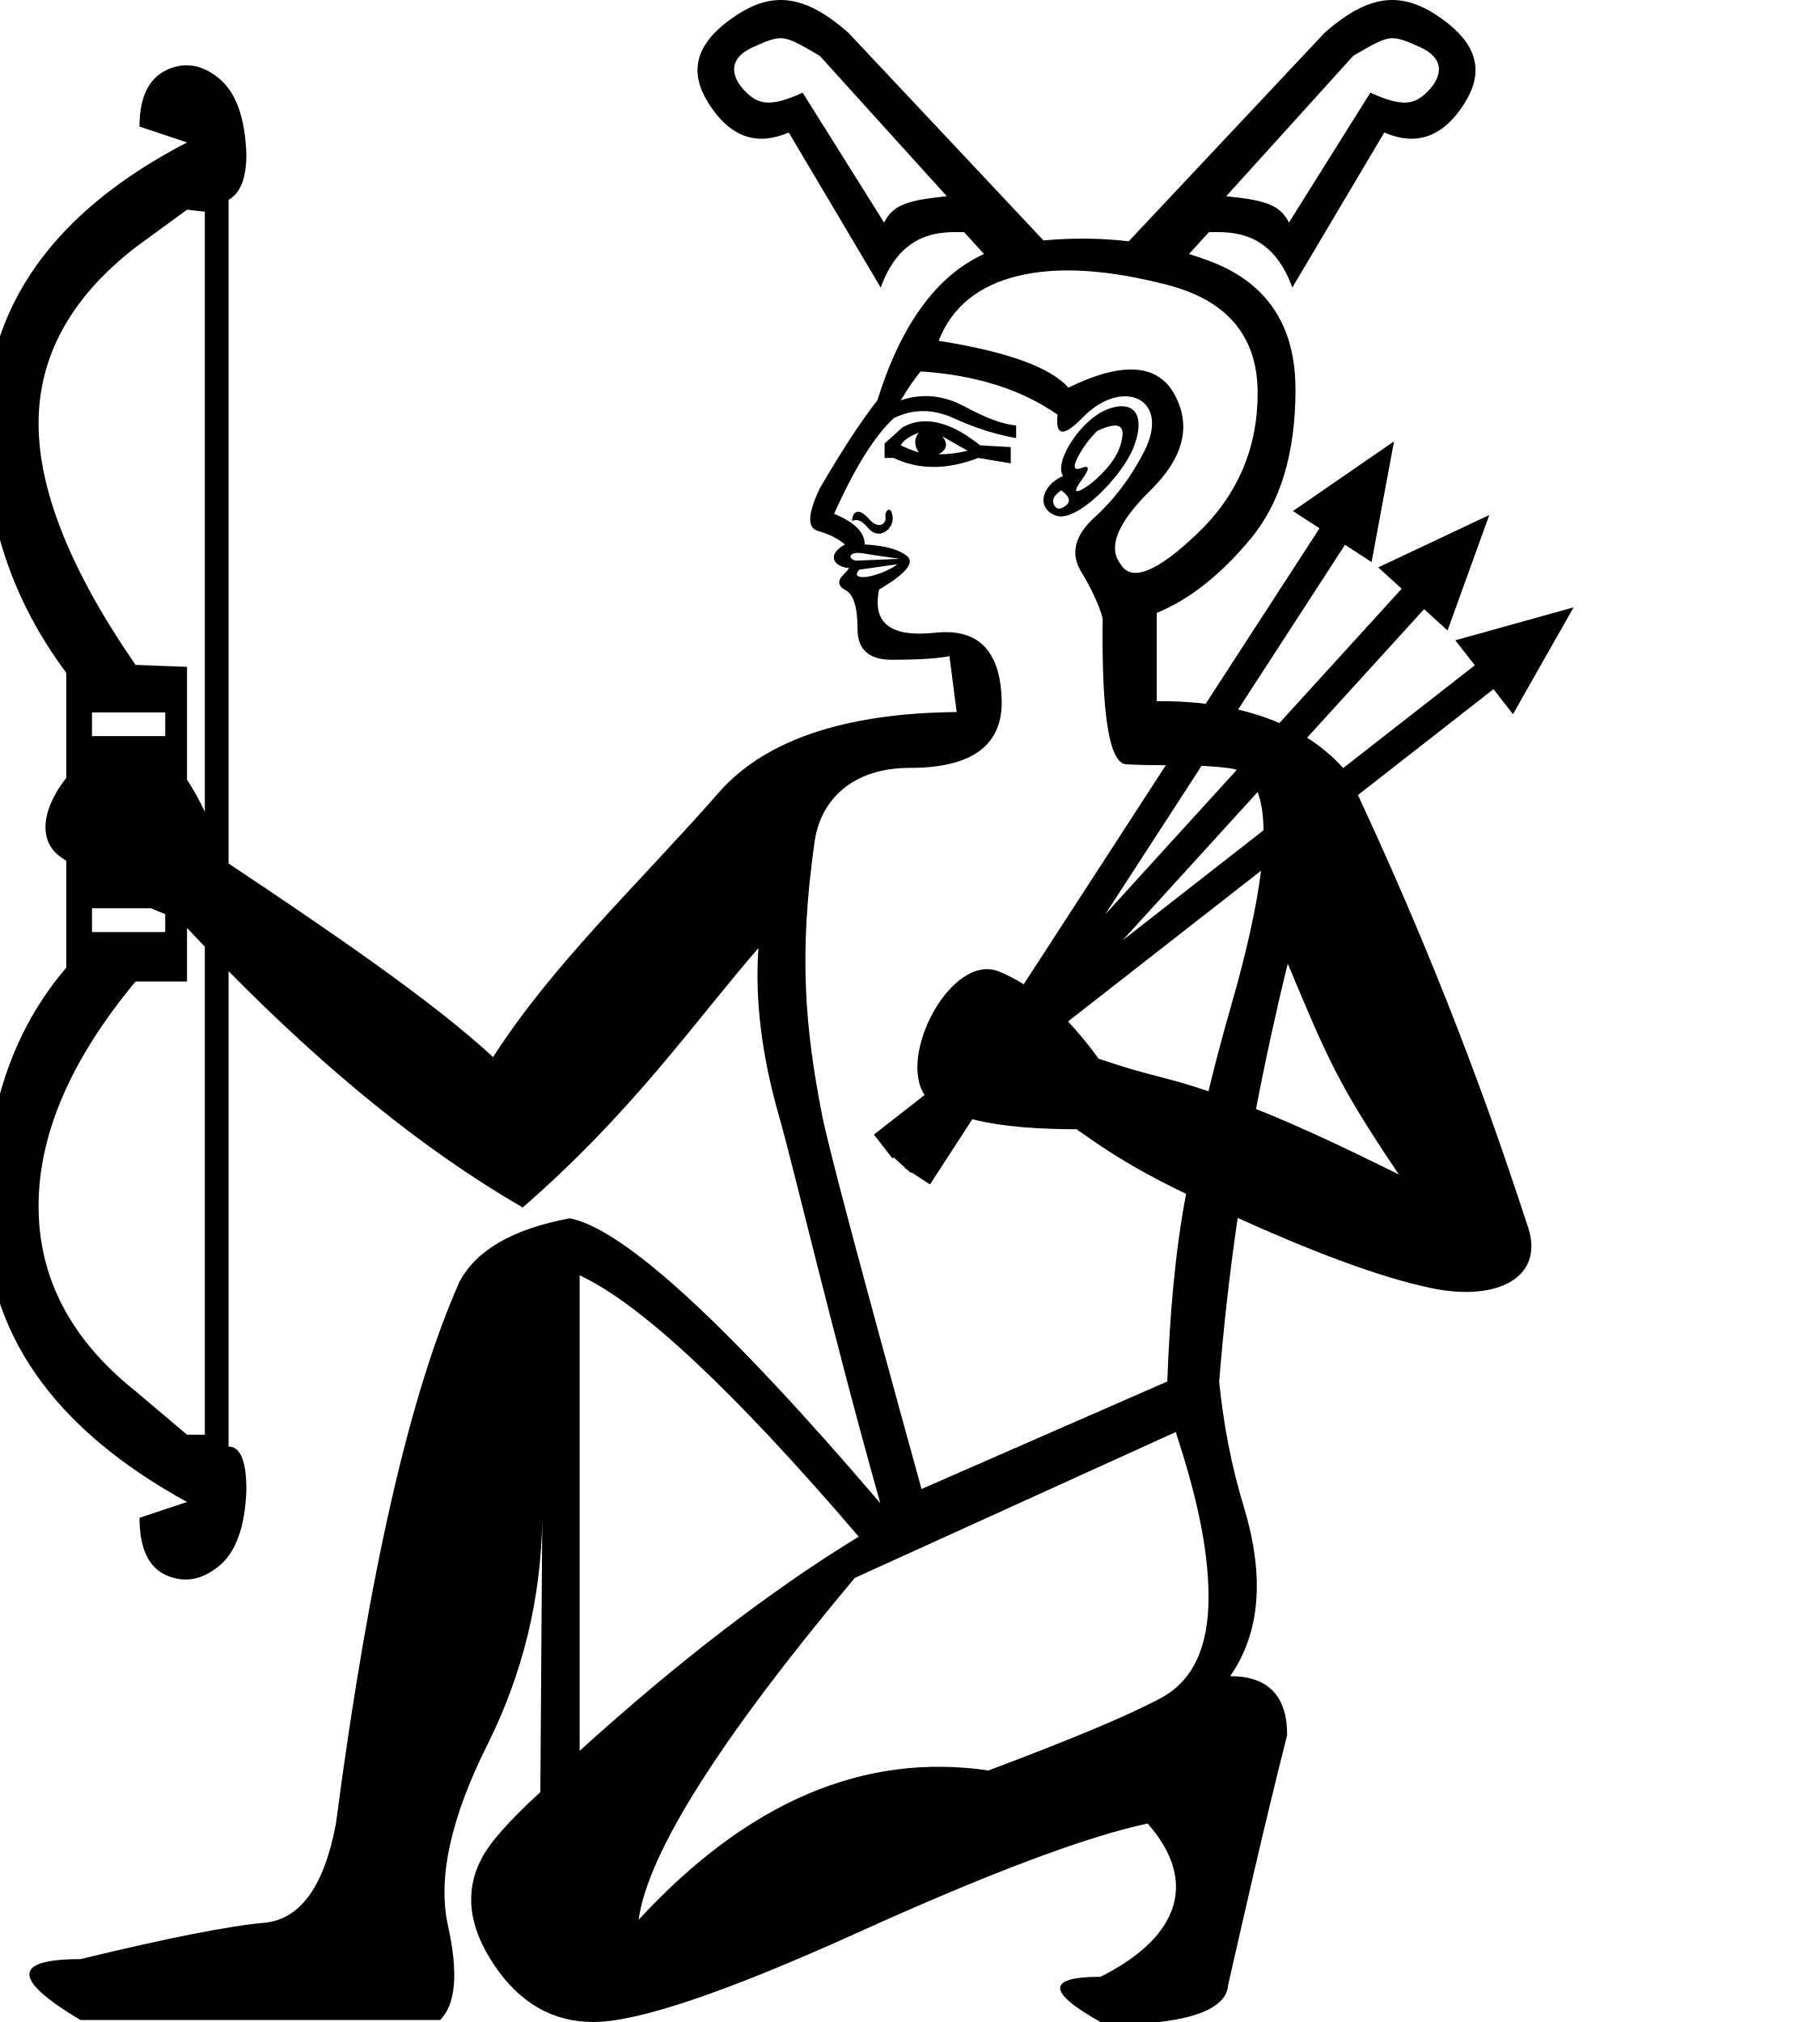
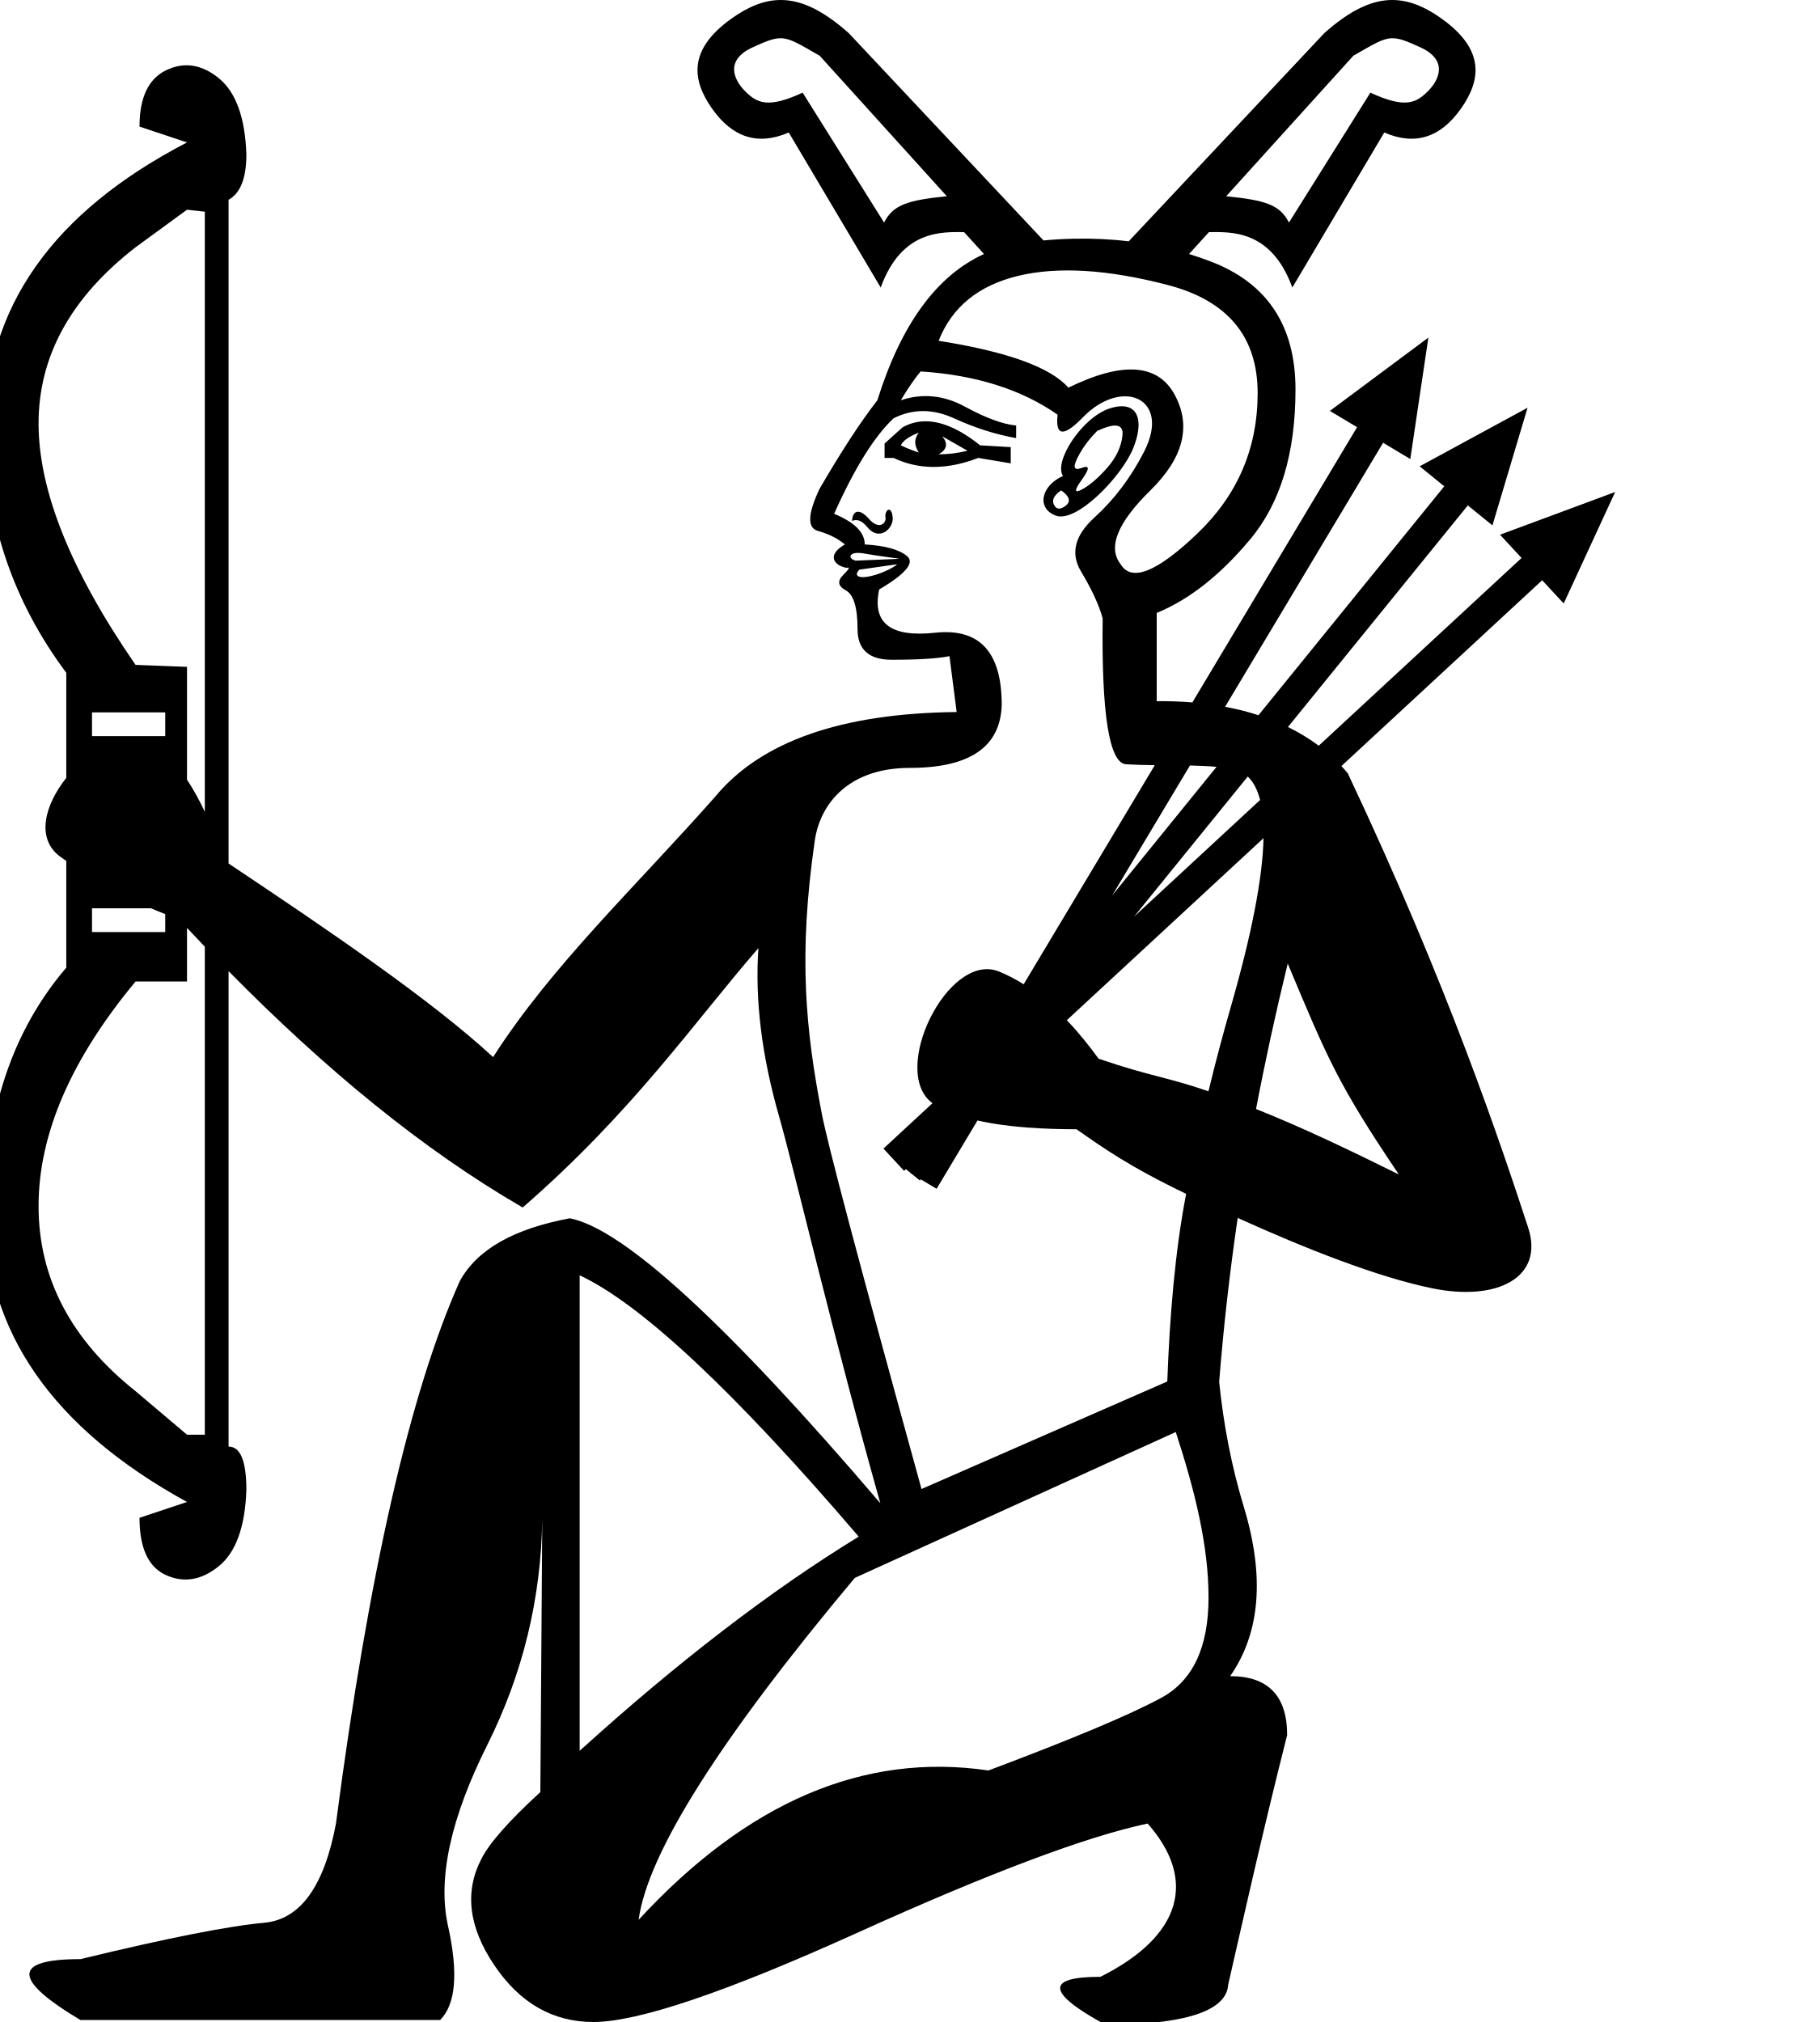
<svg xmlns="http://www.w3.org/2000/svg" width="900" height="1000" id="svg1333" version="1.1">
  <defs id="defs1338">
    <marker style="overflow:visible" id="Triangle" refX="0" refY="0" orient="auto-start-reverse" markerWidth="1" markerHeight="1" viewBox="0 0 1 1">
      <path transform="scale(0.5)" style="fill:context-stroke;fill-rule:evenodd;stroke:context-stroke;stroke-width:1pt" d="M 5.77,0 -2.88,5 V -5 Z" id="path135" />
    </marker>
  </defs>
-   <path id="path16" style="fill:#000000;stroke:none;stroke-width:1" d="m 385.973,0 c -8.083,0.032 -15.998,3.249 -24.502,9.371 -20.952,15.084 -19.543,29.884 -9.361,44.334 10.181,14.45 22.826,18.391 37.932,11.822 l 45.471,76.67 c 10.509,-28.9 30.72,-27.408 41.229,-27.408 l 9.854,10.838 c -23.418,10.666 -40.995,34.775 -52.73,72.328 -8.318,10.695 -17.825,25.253 -28.52,43.672 -5.942,12.477 -6.24,19.458 -0.893,20.943 5.347,1.485 9.804,3.715 13.369,6.686 -9.331,5.332 -5.281,10.555 0.891,11.584 1.782,-0.594 1.189,0.596 -1.781,3.566 -2.971,2.971 -2.526,5.495 1.336,7.574 3.862,2.08 5.793,8.467 5.793,19.162 0,10.101 5.645,15.15 16.934,15.15 13.071,0 22.578,-0.593 28.52,-1.781 l 3.564,27.629 c -57.039,0.594 -96.848,14.555 -119.426,41.887 -39.275,44.461 -80.856,83.517 -109.807,128.771 -30.367,-28.079 -80.917,-62.443 -130.814,-95.746 V 98.822 C 118.902,95.56 121.838,88.057 121.838,76.312 121.185,58.043 116.619,45.482 108.137,38.631 99.654,31.78 91.008,30.476 82.199,34.717 73.391,38.958 68.986,48.255 68.986,62.609 l 23.49,7.83 C 25.924,105.021 -7.354,152.325 -7.354,212.354 c 0,44.369 13.375,84.496 40.127,120.383 v 51.986 c -10.501,13.219 -15.086,29.591 -3.395,38.664 1.126,0.804 2.257,1.601 3.395,2.389 v 52.791 c -26.752,31.319 -40.127,71.445 -40.127,120.381 0,59.376 33.277,107.334 99.83,143.873 l -23.49,7.83 c 0,15.007 4.404,24.468 13.213,28.383 8.808,3.915 17.455,2.447 25.938,-4.404 8.482,-6.851 13.049,-19.412 13.701,-37.682 0,-14.355 -2.936,-21.531 -8.809,-21.531 v -235.121 c 47.811,48.506 95.975,88.251 145.443,116.881 54.629,-47.466 85.078,-92.04 116.568,-128.283 -1.782,25.549 1.635,53.325 10.25,83.33 7.09,24.694 26.648,108.368 50.037,191.215 C 359.529,654.678 308.346,607.707 281.783,602.523 c -27.859,5.183 -46.001,15.548 -54.424,31.098 -24.62,55.07 -45.028,144.479 -61.225,268.225 -5.831,31.098 -17.656,47.457 -35.473,49.076 -17.817,1.62 -48.103,7.614 -90.863,17.98 -33.69,0 -33.69,10.041 0,30.125 H 217.643 c 7.775,-7.775 9.07,-23.323 3.887,-46.646 -5.183,-23.324 1.297,-53.127 19.438,-89.408 17.571,-35.141 26.631,-72.409 27.184,-111.805 l -0.945,135.129 c -15.549,14.253 -25.269,25.266 -29.156,33.041 -8.422,16.197 -6.315,33.69 6.318,52.479 12.634,18.789 28.994,28.184 49.078,28.184 22.028,0 65.597,-14.74 130.709,-44.219 65.112,-29.479 112.895,-47.457 143.346,-53.936 24.62,27.859 16.844,55.718 -23.324,75.803 -26.563,0 -26.563,7.45 0,22.352 h 29.154 c 22.028,-2.592 33.366,-8.747 34.014,-18.465 7.127,-31.098 16.845,-74.831 29.154,-123.422 0,-19.437 -9.395,-29.154 -28.184,-29.154 14.901,-21.38 17.171,-49.24 6.805,-83.578 -6.207,-20.395 -10.108,-41.135 -12.234,-61.973 2.195,-27.528 5.198,-54.015 9.158,-81.072 33.637,15.231 69.156,29.26 96.205,34.814 31.991,6.57 55.565,-5.249 47.406,-30.133 C 743.101,568.73 718.219,493.54 671.516,393.188 l 67.02,-52.348 9.646,12.35 29.965,-52.809 -58.492,16.287 9.646,12.35 -65.07,50.826 c -5.406,-5.996 -11.452,-10.943 -17.865,-15.014 l 57.865,-63.57 11.59,10.549 20.641,-57.1 -54.912,25.904 11.59,10.549 -60.477,66.438 c -6.715,-2.913 -13.605,-5.087 -20.41,-6.691 l 52.852,-81.473 13.146,8.529 11.104,-59.693 -49.982,34.473 13.148,8.529 -56.301,86.791 c -8.84,-1.089 -17.132,-1.372 -24.215,-1.273 v -43.67 c 16.042,-6.536 31.492,-18.716 46.346,-36.541 14.854,-17.825 22.279,-42.482 22.279,-73.973 0,-31.49 -13.961,-52.583 -41.887,-63.277 -3.541,-1.356 -7.128,-2.591 -10.76,-3.703 l 9.854,-10.838 c 10.509,0 30.72,-1.492 41.229,27.408 l 45.471,-76.67 c 15.106,6.569 27.75,2.628 37.932,-11.822 C 732.648,39.255 734.058,24.455 713.105,9.371 693.669,-4.622 677.31,-3.437 654.979,16.268 L 558.146,119.348 c -8.768,-1.057 -17.767,-1.489 -27,-1.297 -4.977,0.103 -10.021,0.389 -15.133,0.855 L 419.598,16.268 C 407.036,5.184 396.366,-0.041 385.973,0 Z m 0.326,18.914 c 4.658,0.126 9.059,2.937 19.035,8.648 l 62.885,69.494 c -19.703,1.969 -26.599,4.325 -31.037,13.014 L 396.914,45.824 c -17.08,7.882 -22.508,5.226 -28.42,-0.686 -5.912,-5.911 -9.909,-15.525 3.727,-21.746 6.677,-3.049 10.455,-4.576 14.078,-4.479 z m 301.979,0 c 3.623,-0.098 7.401,1.43 14.078,4.479 13.636,6.221 9.638,15.835 3.727,21.746 -5.912,5.911 -11.34,8.567 -28.42,0.686 L 637.395,110.07 C 632.956,101.382 626.061,99.025 606.357,97.057 L 669.242,27.562 c 9.976,-5.711 14.377,-8.523 19.035,-8.648 z m -595.801,84.801 8.809,0.98 V 401.5 c -2.563,-5.506 -5.488,-10.874 -8.809,-15.908 v -55.791 l -25.447,-0.979 c -31.972,-46.326 -47.957,-86.128 -47.957,-119.404 0,-33.276 15.986,-62.313 47.957,-87.107 z m 444.1,30.295 c 12.329,0.743 25.921,3.046 40.775,6.908 29.708,7.724 44.561,25.547 44.561,53.473 0,27.331 -9.951,50.503 -29.855,69.516 -19.904,19.013 -32.532,24.065 -37.879,15.152 -6.536,-8.318 -1.632,-20.499 14.707,-36.541 16.339,-16.042 20.349,-31.788 12.031,-47.236 -8.318,-15.448 -25.845,-16.636 -52.582,-3.564 -8.912,-10.101 -30.303,-17.824 -64.17,-23.172 6.536,-16.636 19.608,-27.331 39.215,-32.084 9.804,-2.377 20.868,-3.194 33.197,-2.451 z m -81.324,49.686 c 27.331,1.782 49.91,8.913 67.734,21.391 -1.188,10.695 2.972,11.14 12.479,1.336 19.308,-19.912 43.906,-9.659 30.301,16.934 -6.536,12.774 -14.704,23.619 -24.508,32.531 -9.804,8.912 -12.033,17.824 -6.686,26.736 5.347,8.912 8.913,16.638 10.695,23.174 -0.594,47.533 3.266,71.593 11.584,72.188 6.53,0.388 13.091,0.436 19.65,0.473 l -70.271,108.328 c -3.922,-2.462 -8.015,-4.604 -12.283,-6.34 -23.305,-9.321 -50.112,41.211 -36.725,61.094 l -25.076,19.586 9.234,11.82 0.633,-0.494 5.436,4.949 -0.133,0.205 1.244,0.807 1.854,1.688 0.277,-0.305 9.209,5.973 20.916,-32.242 c 15.865,4.013 34.709,4.919 51.533,4.957 12.982,9.098 25.8,18.296 54.201,31.945 -5.536,28.586 -8.173,61.282 -9.318,92.799 l -121.537,53.184 C 423.491,619.663 409.245,565.705 406.322,550.482 c -7.846,-40.866 -11.7,-77.576 -3.412,-134.701 2.735,-18.853 17.288,-36.014 46.996,-36.014 29.708,0 44.857,-10.398 45.451,-31.193 0,-26.143 -10.991,-38.025 -32.975,-35.648 -21.984,2.377 -31.194,-4.752 -27.629,-21.389 13.072,-7.724 17.676,-13.222 13.814,-16.49 -3.862,-3.268 -10.845,-5.197 -20.945,-5.791 0,-5.942 -5.05,-10.993 -15.15,-15.152 10.101,-22.578 19.904,-38.322 29.41,-47.234 9.506,-4.753 19.46,-4.753 29.857,0 10.398,4.753 20.647,8.02 30.748,9.803 v -6.24 c -6.536,-0.594 -15.003,-3.713 -25.4,-9.357 -10.398,-5.644 -20.944,-6.684 -31.639,-3.119 3.565,-5.942 6.832,-10.695 9.803,-14.26 z m 100.225,17.236 c -1.863,-0.107 -4.077,0.216 -6.645,1.033 -13.644,4.341 -27.931,26.286 -23.172,33.424 -10.841,4.818 -13.279,15.965 -3.566,19.607 10.25,3.844 32.721,-19.412 38.324,-33.422 4.648,-11.62 3.134,-20.179 -4.941,-20.643 z m -98.502,7.434 c -3.748,0.116 -7.293,1.102 -10.635,2.959 l -8.914,8.021 v 7.129 h 4.457 c 12.477,5.942 26.441,5.942 41.889,0 l 16.043,2.674 v -8.02 l -15.15,-0.893 c -10.212,-8.17 -19.443,-12.126 -27.689,-11.871 z m 94.588,2.098 c 2.674,0.073 3.842,1.698 3.508,4.873 -0.594,5.645 -3.12,10.993 -7.576,16.043 -4.456,5.05 -8.615,8.614 -12.477,10.693 -3.862,2.08 -3.862,0.445 0,-4.902 3.862,-5.348 3.862,-7.276 0,-5.791 -3.862,1.485 -4.603,-0.151 -2.227,-4.904 2.377,-4.753 5.644,-9.208 9.803,-13.367 3.899,-1.82 6.889,-2.701 8.969,-2.645 z m -97.203,3.535 c -2.377,2.971 -2.377,6.24 0,9.805 -3.565,-1.188 -6.534,-2.378 -8.91,-3.566 1.188,-2.377 4.157,-4.456 8.91,-6.238 z m 11.588,1.783 12.477,7.131 c -4.753,1.188 -9.506,1.781 -14.26,1.781 4.16,-2.377 4.754,-5.347 1.783,-8.912 z m 58.82,26.736 c 4.159,2.971 4.904,5.497 2.23,7.576 -2.674,2.08 -4.607,1.931 -5.795,-0.445 -1.188,-2.377 -3.7e-4,-4.754 3.564,-7.131 z m -85.15,9.559 c -1.049,-0.028 -2.073,1.848 -1.744,3.811 0.51,3.06 -3.335,6.246 -8.021,0.891 -5.717,-6.534 -8.467,-3.234 -8.467,0.893 2.377,-1.188 4.901,-0.149 7.574,3.119 5.889,7.198 13.022,0.505 12.479,-4.902 -0.276,-2.755 -1.055,-3.79 -1.82,-3.811 z m -14.877,21.363 c 2.023,0.059 4.298,0.758 14.025,2.055 4.456,0.594 6.385,0.891 5.791,0.891 l -21.389,0.891 c -3.908,-0.978 -3.46,-3.983 1.572,-3.836 z m 18.926,5.619 c -1.911,1.91 -9.738,5.569 -15.15,6.238 -5.456,0.675 -5.635,-1.496 -3.566,-3.564 z M 45.498,352.311 h 36.213 v 11.744 H 45.498 Z m 548.68,26.461 c 4.758,0.208 9.5,0.569 14.213,1.209 1.13,0.153 2.201,0.405 3.215,0.754 l -65.08,71.496 z m 27.715,12.943 c 1.861,4.834 2.845,11.134 2.949,18.895 l -69.719,54.459 z m 1.691,38.912 c -2.186,17.879 -7.201,40.45 -15.039,67.676 -3.892,13.52 -7.546,27.322 -10.961,41.406 -21.076,-7.273 -27.68,-7.062 -54.324,-16.113 -4.549,-6.285 -9.584,-12.568 -15.113,-18.422 z M 45.498,449.203 h 29.166 c 2.331,0.999 4.68,1.955 7.047,2.867 v 8.879 H 45.498 Z m 46.979,9.688 c 2.935,3.135 5.871,6.236 8.809,9.307 v 241.346 H 92.477 L 67.029,688.012 c -31.972,-25.447 -47.957,-55.95 -47.957,-91.51 0,-35.56 15.986,-72.59 47.957,-111.086 h 25.447 z m 544.311,17.641 c 19.678,46.938 24.811,59.649 54.953,104.311 -25.377,-12.537 -47.496,-23.143 -70.621,-32.371 4.501,-23.652 9.712,-47.533 15.668,-71.939 z M 286.641,630.707 c 30.451,14.253 76.451,57.337 138,129.252 -43.408,26.563 -89.409,61.874 -138,105.93 z m 294.783,77.512 c 9.718,29.803 16.201,56.6 16.201,81.867 0,24.62 -7.775,41.14 -23.324,49.562 -15.549,8.423 -44.055,20.408 -85.52,35.957 -61.549,-9.07 -119.212,15.55 -172.986,73.859 4.535,-33.042 40.17,-89.408 106.902,-169.098 z" />
+   <path id="path16" style="fill:#000000;stroke:none;stroke-width:1" d="M 385.973 0 C 377.889 0.032 369.974 3.249 361.471 9.371 C 340.519 24.455 341.928 39.255 352.109 53.705 C 362.291 68.155 374.935 72.096 390.041 65.527 L 435.512 142.197 C 446.02 113.297 466.231 114.789 476.74 114.789 L 486.594 125.627 C 463.176 136.292 445.599 160.402 433.863 197.955 C 425.545 208.65 416.039 223.208 405.344 241.627 C 399.402 254.104 399.104 261.085 404.451 262.57 C 409.799 264.056 414.255 266.285 417.82 269.256 C 408.489 274.588 412.539 279.811 418.711 280.84 C 420.493 280.246 419.9 281.435 416.93 284.406 C 413.959 287.377 414.404 289.901 418.266 291.98 C 422.128 294.06 424.059 300.448 424.059 311.143 C 424.059 321.243 429.703 326.293 440.992 326.293 C 454.064 326.293 463.57 325.7 469.512 324.512 L 473.076 352.141 C 416.037 352.735 376.228 366.696 353.65 394.027 C 314.376 438.489 272.794 477.544 243.844 522.799 C 213.477 494.72 162.927 460.355 113.029 427.053 L 113.029 98.822 C 118.902 95.56 121.838 88.057 121.838 76.312 C 121.185 58.043 116.619 45.482 108.137 38.631 C 99.654 31.78 91.008 30.476 82.199 34.717 C 73.391 38.958 68.986 48.255 68.986 62.609 L 92.477 70.439 C 25.924 105.021 -7.354 152.325 -7.354 212.354 C -7.354 256.722 6.022 296.85 32.773 332.736 L 32.773 384.723 C 22.272 397.941 17.688 414.314 29.379 423.387 C 30.505 424.191 31.636 424.988 32.773 425.775 L 32.773 478.566 C 6.022 509.885 -7.354 550.011 -7.354 598.947 C -7.354 658.323 25.924 706.281 92.477 742.82 L 68.986 750.65 C 68.986 765.657 73.391 775.118 82.199 779.033 C 91.008 782.948 99.654 781.48 108.137 774.629 C 116.619 767.778 121.185 755.217 121.838 736.947 C 121.838 722.593 118.902 715.416 113.029 715.416 L 113.029 480.295 C 160.84 528.801 209.004 568.546 258.473 597.176 C 313.102 549.71 343.551 505.136 375.041 468.893 C 373.259 494.441 376.676 522.218 385.291 552.223 C 392.381 576.917 411.939 660.591 435.328 743.438 C 359.529 654.678 308.346 607.707 281.783 602.523 C 253.924 607.707 235.782 618.072 227.359 633.621 C 202.74 688.691 182.332 778.1 166.135 901.846 C 160.304 932.944 148.479 949.302 130.662 950.922 C 112.845 952.542 82.559 958.536 39.799 968.902 C 6.109 968.902 6.109 978.943 39.799 999.027 L 217.643 999.027 C 225.417 991.253 226.712 975.705 221.529 952.381 C 216.346 929.057 222.826 899.254 240.967 862.973 C 258.537 827.832 267.598 790.564 268.15 751.168 L 267.205 886.297 C 251.656 900.55 241.936 911.563 238.049 919.338 C 229.626 935.535 231.733 953.028 244.367 971.816 C 257.001 990.605 273.361 1000 293.445 1000 C 315.473 1000 359.042 985.26 424.154 955.781 C 489.267 926.303 537.049 908.324 567.5 901.846 C 592.12 929.705 584.344 957.564 544.176 977.648 C 517.612 977.648 517.612 985.099 544.176 1000 L 573.33 1000 C 595.358 997.408 606.696 991.253 607.344 981.535 C 614.47 950.437 624.188 906.705 636.498 858.113 C 636.498 838.677 627.103 828.959 608.314 828.959 C 623.216 807.579 625.485 779.719 615.119 745.381 C 608.912 724.986 605.011 704.246 602.885 683.408 C 605.079 655.88 608.083 629.393 612.043 602.336 C 645.68 617.567 681.199 631.595 708.248 637.15 C 740.239 643.72 763.813 631.901 755.654 607.018 C 742.657 567.375 716.444 488.173 666.477 382.441 C 665.453 381.208 664.403 380.016 663.33 378.863 L 762.611 286.961 L 773.258 298.461 L 798.701 243.332 L 741.775 264.451 L 752.422 275.953 L 652.119 368.801 C 647.28 365.173 642.163 362.118 636.9 359.551 L 725.848 249.953 L 738.016 259.828 L 755.389 201.648 L 702.031 230.623 L 714.199 240.5 L 622.322 353.709 C 616.801 351.925 611.251 350.566 605.812 349.547 L 683.955 218.969 L 697.402 227.016 L 706.338 166.961 L 657.637 203.219 L 671.084 211.266 L 589.627 347.387 C 583.262 346.858 577.295 346.718 572.004 346.791 L 572.004 303.121 C 588.046 296.585 603.496 284.405 618.35 266.58 C 633.204 248.755 640.629 224.098 640.629 192.607 C 640.629 161.117 626.668 140.025 598.742 129.33 C 595.201 127.974 591.614 126.739 587.982 125.627 L 597.836 114.789 C 608.345 114.789 628.556 113.297 639.064 142.197 L 684.535 65.527 C 699.641 72.096 712.285 68.155 722.467 53.705 C 732.648 39.255 734.058 24.455 713.105 9.371 C 693.669 -4.622 677.31 -3.437 654.979 16.268 L 558.146 119.348 C 549.379 118.291 540.379 117.859 531.146 118.051 C 526.169 118.154 521.126 118.44 516.014 118.906 L 419.598 16.268 C 407.036 5.184 396.366 -0.041 385.973 0 z M 386.299 18.914 C 390.957 19.04 395.358 21.851 405.334 27.562 L 468.219 97.057 C 448.516 99.025 441.62 101.382 437.182 110.07 L 396.914 45.824 C 379.834 53.706 374.406 51.05 368.494 45.139 C 362.583 39.228 358.585 29.614 372.221 23.393 C 378.898 20.344 382.676 18.816 386.299 18.914 z M 688.277 18.914 C 691.9 18.816 695.678 20.344 702.355 23.393 C 715.991 29.614 711.994 39.228 706.082 45.139 C 700.17 51.05 694.742 53.706 677.662 45.824 L 637.395 110.07 C 632.956 101.382 626.061 99.025 606.357 97.057 L 669.242 27.562 C 679.218 21.851 683.62 19.04 688.277 18.914 z M 92.477 103.715 L 101.285 104.695 L 101.285 401.5 C 98.722 395.994 95.798 390.626 92.477 385.592 L 92.477 329.801 L 67.029 328.822 C 35.058 282.496 19.072 242.694 19.072 209.418 C 19.072 176.141 35.058 147.105 67.029 122.311 L 92.477 103.715 z M 536.576 134.01 C 548.905 134.752 562.498 137.056 577.352 140.918 C 607.06 148.642 621.912 166.465 621.912 194.391 C 621.912 221.722 611.961 244.893 592.057 263.906 C 572.152 282.919 559.525 287.971 554.178 279.059 C 547.642 270.74 552.545 258.56 568.885 242.518 C 585.224 226.475 589.234 210.729 580.916 195.281 C 572.598 179.833 555.071 178.645 528.334 191.717 C 519.422 181.616 498.031 173.892 464.164 168.545 C 470.7 151.909 483.772 141.214 503.379 136.461 C 513.183 134.084 524.247 133.267 536.576 134.01 z M 455.252 183.695 C 482.583 185.478 505.162 192.609 522.986 205.086 C 521.798 215.781 525.958 216.225 535.465 206.422 C 554.773 186.51 579.371 196.763 565.766 223.355 C 559.23 236.13 551.061 246.974 541.258 255.887 C 531.454 264.799 529.225 273.711 534.572 282.623 C 539.92 291.535 543.485 299.261 545.268 305.797 C 544.673 353.329 548.533 377.39 556.852 377.984 C 561.574 378.265 566.314 378.369 571.057 378.418 L 506.213 486.773 C 502.296 484.317 498.208 482.179 493.947 480.445 C 468.819 470.395 439.619 529.93 461.125 545.6 L 436.875 568.047 L 447.064 579.055 L 447.975 578.213 L 450.342 580.135 L 450.283 580.234 L 450.977 580.648 L 454.889 583.824 L 455.344 583.262 L 463.154 587.936 L 483.377 554.143 C 498.683 557.634 516.421 558.446 532.35 558.482 C 545.331 567.58 558.15 576.778 586.551 590.428 C 581.014 619.013 578.378 651.71 577.232 683.227 L 455.695 736.41 C 423.491 619.663 409.245 565.705 406.322 550.482 C 398.477 509.616 394.623 472.907 402.91 415.781 C 405.645 396.928 420.198 379.768 449.906 379.768 C 479.614 379.768 494.763 369.37 495.357 348.574 C 495.357 322.431 484.367 310.549 462.383 312.926 C 440.399 315.302 431.189 308.174 434.754 291.537 C 447.825 283.813 452.43 278.315 448.568 275.047 C 444.706 271.779 437.724 269.85 427.623 269.256 C 427.623 263.314 422.573 258.263 412.473 254.104 C 422.573 231.526 432.376 215.782 441.883 206.869 C 451.389 202.116 461.342 202.116 471.74 206.869 C 482.138 211.622 492.388 214.889 502.488 216.672 L 502.488 210.432 C 495.953 209.837 487.486 206.719 477.088 201.074 C 466.69 195.43 456.144 194.39 445.449 197.955 C 449.014 192.014 452.281 187.26 455.252 183.695 z M 555.477 200.932 C 553.613 200.825 551.399 201.148 548.832 201.965 C 535.188 206.306 520.901 228.251 525.66 235.389 C 514.819 240.207 512.381 251.354 522.094 254.996 C 532.344 258.84 554.814 235.584 560.418 221.574 C 565.066 209.955 563.552 201.396 555.477 200.932 z M 456.975 208.365 C 453.226 208.481 449.682 209.467 446.34 211.324 L 437.426 219.346 L 437.426 226.475 L 441.883 226.475 C 454.36 232.416 468.323 232.416 483.771 226.475 L 499.814 229.148 L 499.814 221.129 L 484.664 220.236 C 474.452 212.067 465.221 208.11 456.975 208.365 z M 551.562 210.463 C 554.236 210.536 555.405 212.161 555.07 215.336 C 554.476 220.98 551.95 226.329 547.494 231.379 C 543.038 236.429 538.88 239.993 535.018 242.072 C 531.156 244.152 531.156 242.517 535.018 237.17 C 538.88 231.822 538.88 229.893 535.018 231.379 C 531.156 232.864 530.414 231.228 532.791 226.475 C 535.168 221.721 538.435 217.267 542.594 213.107 C 546.493 211.288 549.483 210.406 551.562 210.463 z M 454.359 213.998 C 451.982 216.969 451.982 220.238 454.359 223.803 C 450.794 222.614 447.826 221.425 445.449 220.236 C 446.638 217.86 449.606 215.781 454.359 213.998 z M 465.947 215.781 L 478.424 222.912 C 473.671 224.1 468.917 224.693 464.164 224.693 C 468.324 222.317 468.918 219.346 465.947 215.781 z M 524.768 242.518 C 528.927 245.488 529.672 248.014 526.998 250.094 C 524.324 252.173 522.392 252.025 521.203 249.648 C 520.015 247.272 521.203 244.894 524.768 242.518 z M 439.617 252.076 C 438.568 252.048 437.544 253.924 437.873 255.887 C 438.383 258.946 434.538 262.133 429.852 256.777 C 424.135 250.243 421.385 253.543 421.385 257.67 C 423.761 256.482 426.286 257.521 428.959 260.789 C 434.848 267.987 441.981 261.294 441.438 255.887 C 441.162 253.131 440.383 252.097 439.617 252.076 z M 424.74 273.439 C 426.763 273.499 429.039 274.197 438.766 275.494 C 443.222 276.088 445.151 276.385 444.557 276.385 L 423.168 277.275 C 419.26 276.298 419.707 273.292 424.74 273.439 z M 443.666 279.059 C 441.755 280.969 433.928 284.628 428.516 285.297 C 423.06 285.972 422.881 283.801 424.949 281.732 L 443.666 279.059 z M 45.498 352.311 L 81.711 352.311 L 81.711 364.055 L 45.498 364.055 L 45.498 352.311 z M 588.436 378.586 C 592.837 378.684 597.229 378.87 601.602 379.24 L 549.975 442.854 L 588.436 378.586 z M 617.029 384.035 C 619.798 386.673 621.831 390.543 623.129 395.637 L 560.766 453.365 L 617.029 384.035 z M 624.822 414.51 C 624.39 434.162 618.96 462.123 608.545 498.303 C 604.653 511.822 600.999 525.624 597.584 539.709 C 576.508 532.436 569.904 532.647 543.26 523.596 C 538.549 517.087 533.316 510.579 527.553 504.549 L 624.822 414.51 z M 45.498 449.203 L 74.664 449.203 C 76.995 450.202 79.344 451.158 81.711 452.07 L 81.711 460.949 L 45.498 460.949 L 45.498 449.203 z M 92.477 458.891 C 95.412 462.025 98.348 465.127 101.285 468.197 L 101.285 709.543 L 92.477 709.543 L 67.029 688.012 C 35.058 662.565 19.072 632.062 19.072 596.502 C 19.072 560.942 35.058 523.912 67.029 485.416 L 92.477 485.416 L 92.477 458.891 z M 636.787 476.531 C 656.465 523.47 661.598 536.18 691.74 580.842 C 666.364 568.305 644.245 557.699 621.119 548.471 C 625.62 524.818 630.831 500.938 636.787 476.531 z M 286.641 630.707 C 317.091 644.96 363.092 688.044 424.641 759.959 C 381.232 786.522 335.232 821.833 286.641 865.889 L 286.641 630.707 z M 581.424 708.219 C 591.142 738.021 597.625 764.818 597.625 790.086 C 597.625 814.705 589.85 831.226 574.301 839.648 C 558.752 848.071 530.246 860.056 488.781 875.605 C 427.232 866.535 369.569 891.155 315.795 949.465 C 320.33 916.423 355.965 860.057 422.697 780.367 L 581.424 708.219 z " />
</svg>
